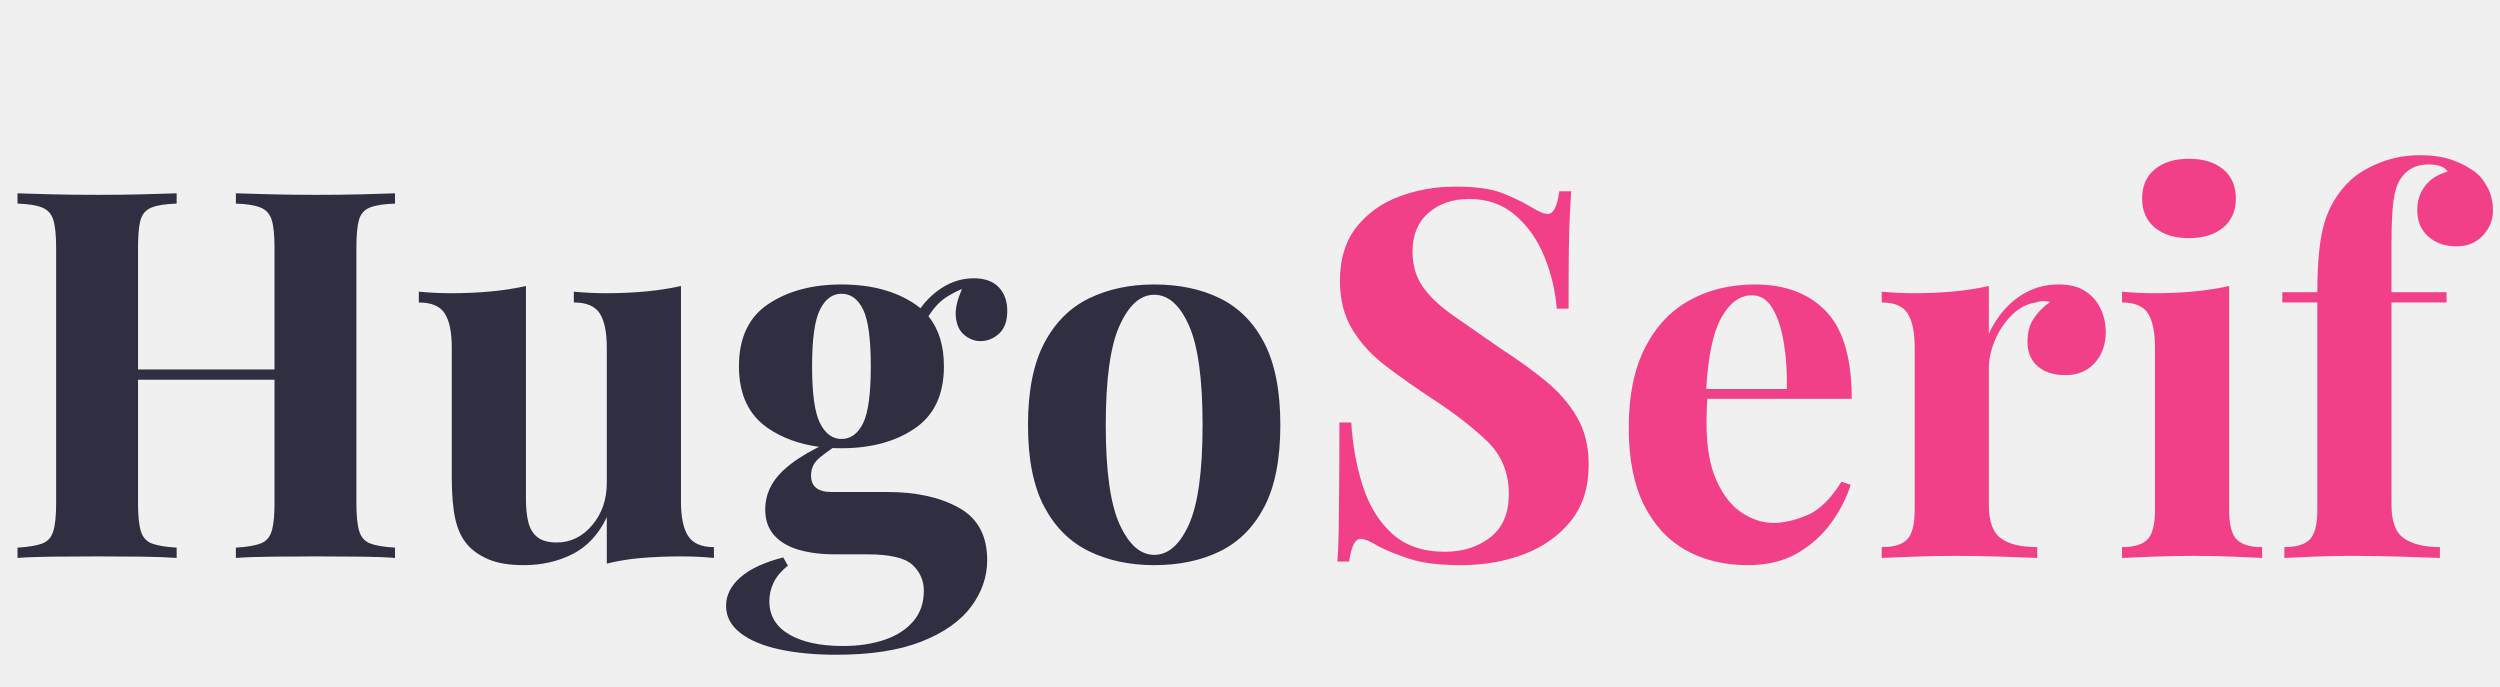
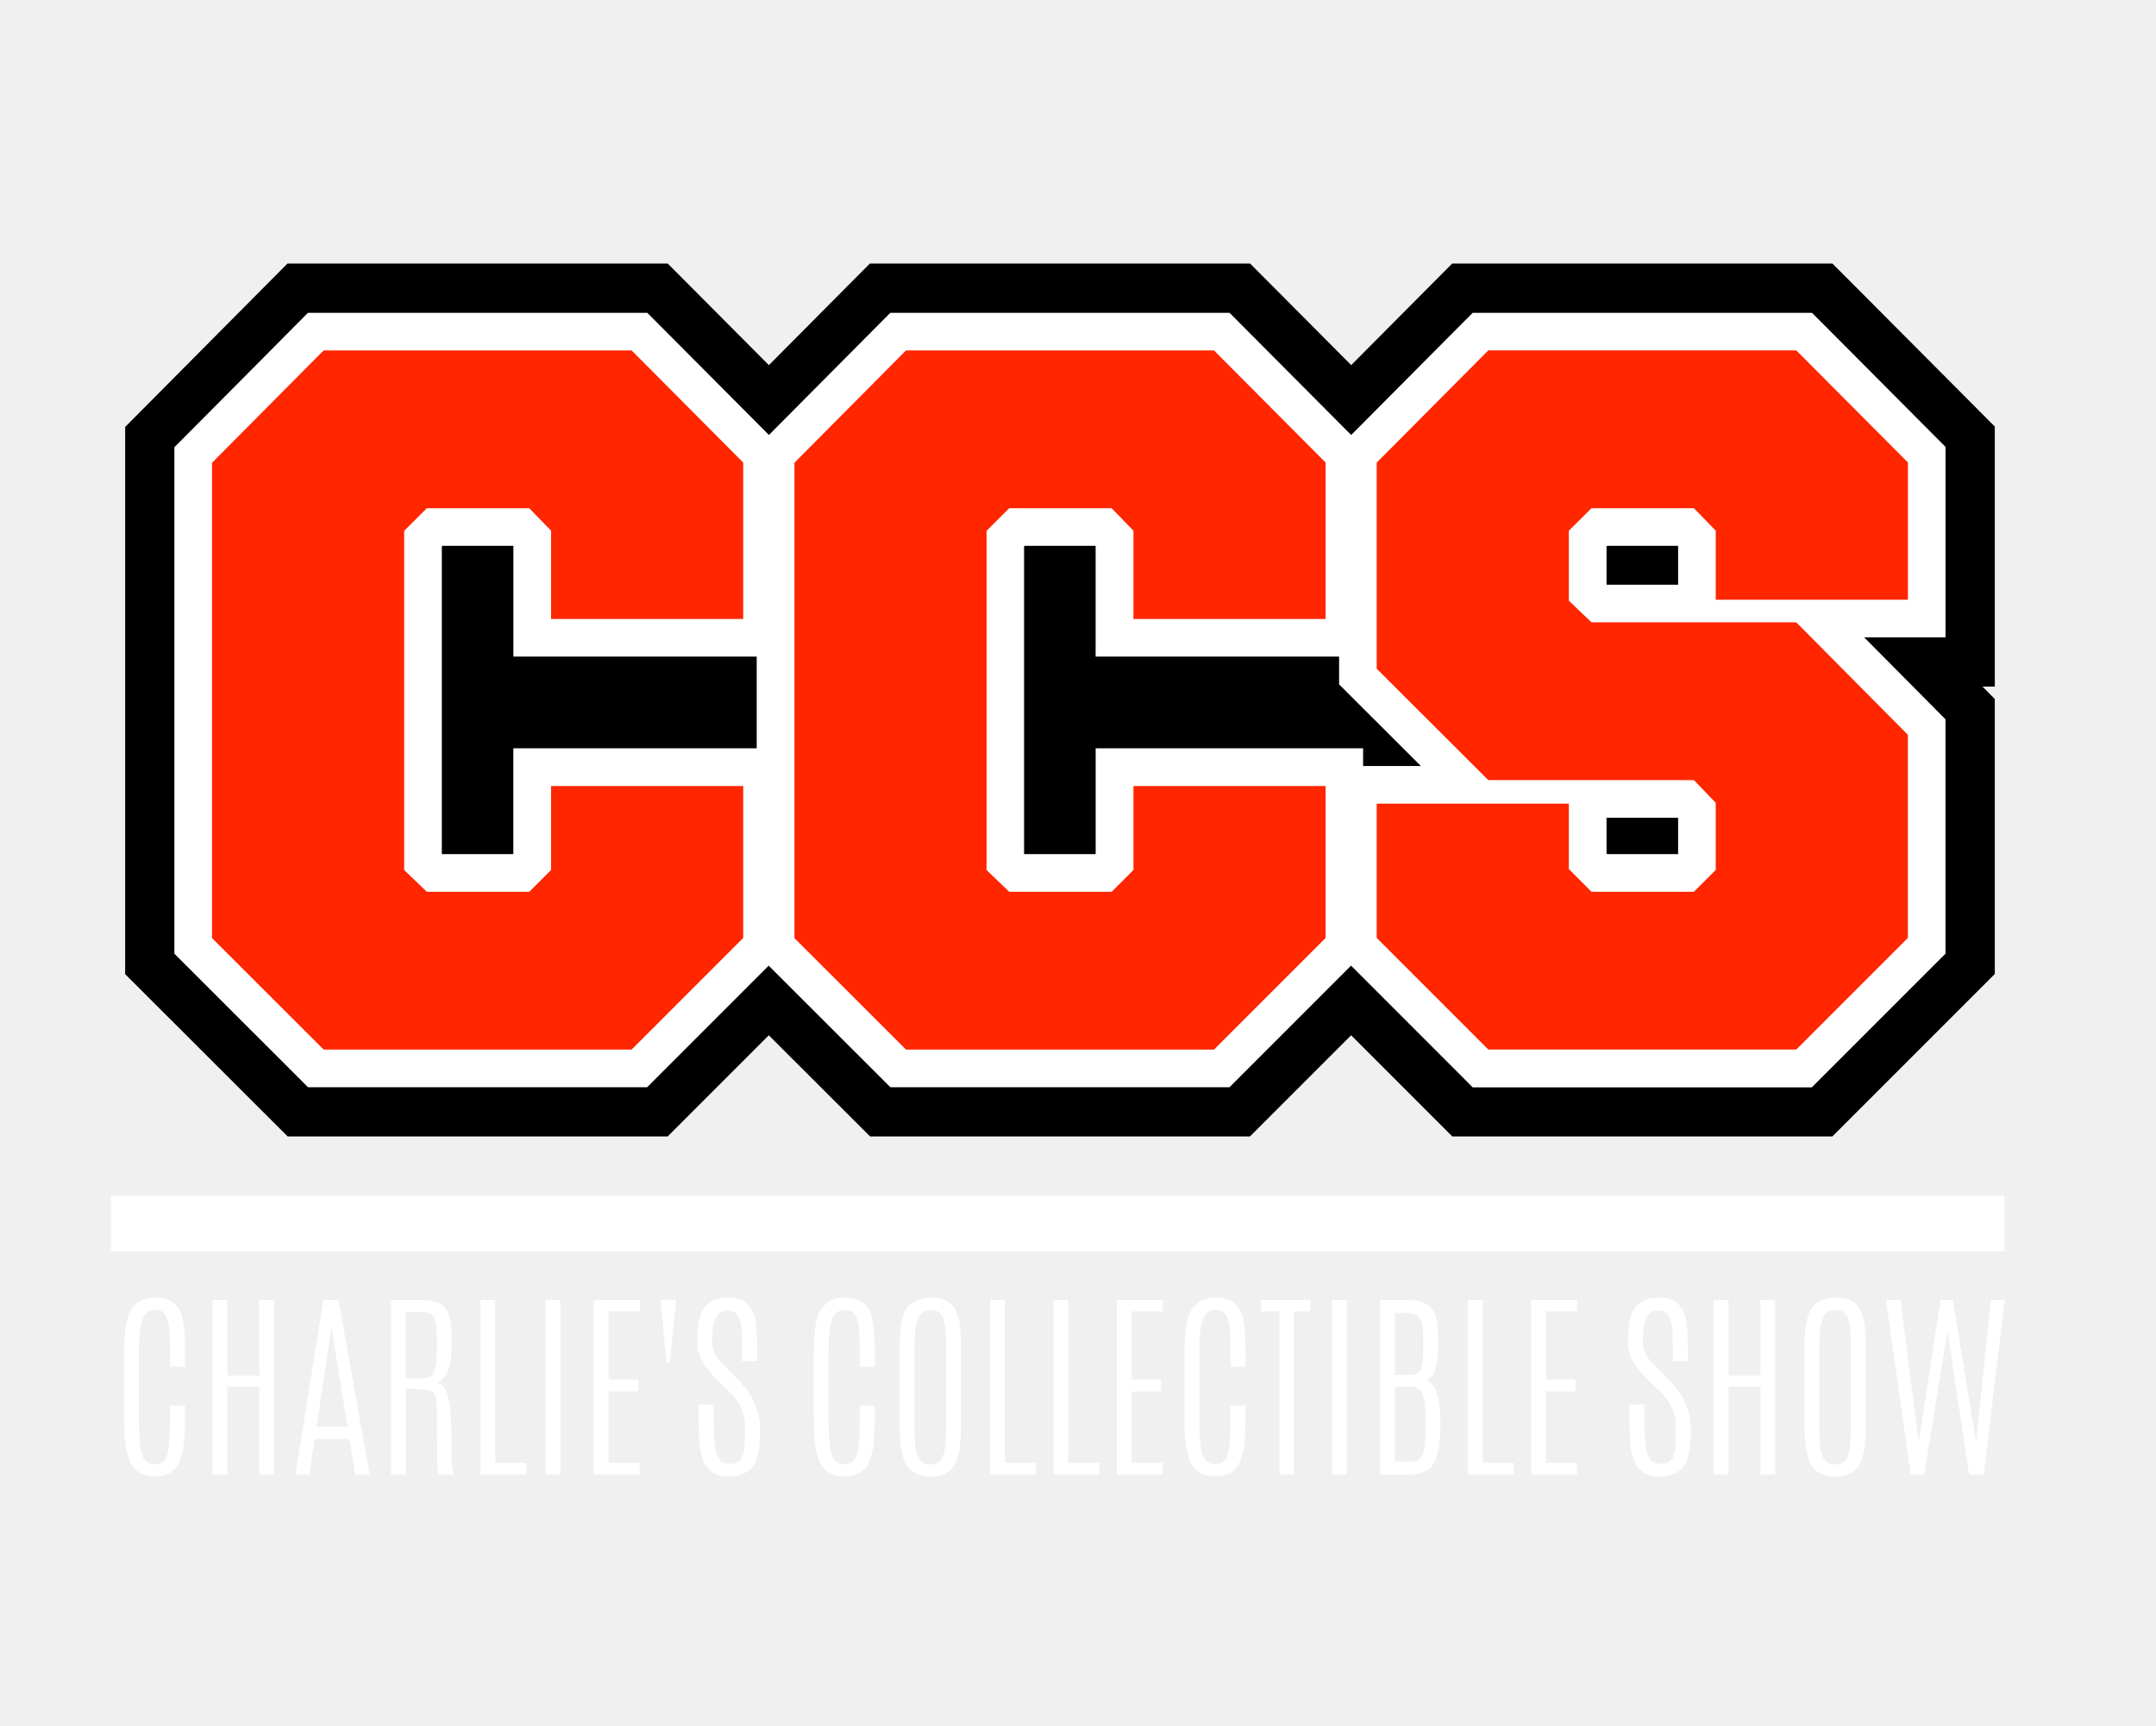
- <svg xmlns="http://www.w3.org/2000/svg" width="233px" height="64px" viewBox="0 0 233 64" version="1.1">
-   <g id="logo-hugo-serif" fill-rule="nonzero">
-     <path id="Hugo" fill="#2F2F41" d="M36.816,52 L36.816,51.04 C35.792,50.976 35.024,50.848 34.512,50.656 C34,50.464 33.656,50.08 33.48,49.504 C33.304,48.928 33.216,48.064 33.216,46.912 L33.216,46.912 L33.216,23.104 C33.216,21.92 33.296,21.048 33.456,20.488 C33.616,19.928 33.96,19.544 34.488,19.336 C35.016,19.128 35.792,19.008 36.816,18.976 L36.816,18.976 L36.816,18.016 C36.016,18.048 34.968,18.08 33.672,18.112 C32.376,18.144 30.992,18.16 29.52,18.16 C28.144,18.16 26.76,18.144 25.368,18.112 C23.976,18.08 22.848,18.048 21.984,18.016 L21.984,18.016 L21.984,18.976 C22.976,19.008 23.736,19.128 24.264,19.336 C24.792,19.544 25.144,19.928 25.32,20.488 C25.496,21.048 25.584,21.92 25.584,23.104 L25.584,23.104 L25.584,34.432 L12.864,34.432 L12.864,23.104 C12.864,22.028 12.93,21.209 13.062,20.648 L13.104,20.488 C13.264,19.928 13.608,19.544 14.136,19.336 C14.664,19.128 15.44,19.008 16.464,18.976 L16.464,18.976 L16.464,18.016 C15.6,18.048 14.512,18.08 13.2,18.112 C11.888,18.144 10.56,18.16 9.216,18.16 C7.648,18.16 6.2,18.144 4.872,18.112 C3.544,18.08 2.464,18.048 1.632,18.016 L1.632,18.016 L1.632,18.976 C2.624,19.008 3.384,19.128 3.912,19.336 C4.44,19.544 4.792,19.928 4.968,20.488 C5.144,21.048 5.232,21.92 5.232,23.104 L5.232,23.104 L5.232,46.912 C5.232,48.064 5.144,48.928 4.968,49.504 C4.792,50.08 4.448,50.464 3.936,50.656 C3.424,50.848 2.656,50.976 1.632,51.04 L1.632,51.04 L1.632,52 C2.464,51.936 3.544,51.896 4.872,51.88 C6.2,51.864 7.648,51.856 9.216,51.856 C10.56,51.856 11.888,51.864 13.2,51.88 C14.512,51.896 15.6,51.936 16.464,52 L16.464,52 L16.464,51.04 C15.44,50.976 14.672,50.848 14.16,50.656 C13.648,50.464 13.304,50.08 13.128,49.504 C12.952,48.928 12.864,48.064 12.864,46.912 L12.864,46.912 L12.864,35.392 L25.584,35.392 L25.584,46.912 C25.584,47.959 25.511,48.769 25.366,49.34 L25.32,49.504 C25.144,50.08 24.8,50.464 24.288,50.656 C23.776,50.848 23.008,50.976 21.984,51.04 L21.984,51.04 L21.984,52 C22.848,51.936 23.976,51.896 25.368,51.88 C26.76,51.864 28.144,51.856 29.52,51.856 C30.992,51.856 32.376,51.864 33.672,51.88 C34.968,51.896 36.016,51.936 36.816,52 L36.816,52 Z M48.826,52.672 C50.49,52.672 52.002,52.328 53.362,51.64 C54.722,50.952 55.786,49.808 56.554,48.208 L56.554,48.208 L56.554,52.528 C57.578,52.272 58.666,52.096 59.818,52 C60.97,51.904 62.218,51.856 63.562,51.856 C64.554,51.856 65.546,51.904 66.538,52 L66.538,52 L66.538,50.992 C65.386,50.992 64.586,50.648 64.138,49.96 C63.69,49.272 63.466,48.208 63.466,46.768 L63.466,46.768 L63.466,26.656 C62.474,26.88 61.394,27.048 60.226,27.16 C59.058,27.272 57.802,27.328 56.458,27.328 C55.498,27.328 54.506,27.28 53.482,27.184 L53.482,27.184 L53.482,28.192 C54.666,28.192 55.474,28.536 55.906,29.224 C56.338,29.912 56.554,30.976 56.554,32.416 L56.554,32.416 L56.554,44.992 C56.554,46.56 56.098,47.88 55.186,48.952 C54.274,50.024 53.178,50.56 51.898,50.56 C51.098,50.56 50.49,50.392 50.074,50.056 C49.658,49.72 49.378,49.248 49.234,48.64 C49.09,48.032 49.018,47.328 49.018,46.528 L49.018,46.528 L49.018,26.656 C48.026,26.88 46.946,27.048 45.778,27.16 C44.61,27.272 43.354,27.328 42.01,27.328 C41.05,27.328 40.058,27.28 39.034,27.184 L39.034,27.184 L39.034,28.192 C40.218,28.192 41.026,28.536 41.458,29.224 C41.89,29.912 42.106,30.976 42.106,32.416 L42.106,32.416 L42.106,44.56 C42.106,46.128 42.218,47.408 42.442,48.4 C42.666,49.392 43.05,50.192 43.594,50.8 C44.074,51.344 44.73,51.792 45.562,52.144 C46.394,52.496 47.482,52.672 48.826,52.672 Z M77.942,61.024 C81.142,61.024 83.782,60.616 85.862,59.8 C87.942,58.984 89.486,57.904 90.494,56.56 C91.502,55.216 92.006,53.76 92.006,52.192 C92.006,49.92 91.126,48.296 89.366,47.32 C87.606,46.344 85.398,45.856 82.742,45.856 L82.742,45.856 L77.51,45.856 C76.23,45.856 75.59,45.344 75.59,44.32 C75.59,43.648 75.854,43.096 76.382,42.664 C76.646,42.448 76.92,42.238 77.204,42.034 L77.603,41.757 L77.973,41.77 L77.973,41.77 L78.422,41.776 C81.174,41.776 83.454,41.16 85.262,39.928 C87.07,38.696 87.974,36.768 87.974,34.144 C87.974,32.232 87.506,30.693 86.568,29.527 L86.528,29.48 L86.555,29.436 C86.786,29.074 87.032,28.752 87.295,28.469 L87.494,28.264 C87.992,27.78 88.693,27.343 89.597,26.956 L89.657,26.931 L89.638,26.976 C89.249,27.881 89.06,28.648 89.069,29.279 L89.078,29.464 C89.142,30.248 89.406,30.832 89.87,31.216 C90.334,31.6 90.838,31.792 91.382,31.792 C92.022,31.792 92.598,31.56 93.11,31.096 C93.622,30.632 93.878,29.92 93.878,28.96 C93.878,28.064 93.614,27.336 93.086,26.776 C92.558,26.216 91.782,25.936 90.758,25.936 C89.51,25.936 88.35,26.352 87.278,27.184 C86.742,27.6 86.28,28.068 85.892,28.588 L85.788,28.734 L85.679,28.642 C85.612,28.588 85.544,28.536 85.475,28.485 L85.262,28.336 C83.454,27.12 81.174,26.512 78.422,26.512 C75.702,26.512 73.43,27.12 71.606,28.336 C69.782,29.552 68.87,31.488 68.87,34.144 C68.87,36.768 69.782,38.696 71.606,39.928 C72.924,40.818 74.475,41.386 76.259,41.633 L76.336,41.643 L76.051,41.786 C74.847,42.407 73.87,43.055 73.12,43.732 L72.902,43.936 C71.846,44.96 71.318,46.144 71.318,47.488 C71.318,48.448 71.59,49.24 72.134,49.864 C72.678,50.488 73.438,50.944 74.414,51.232 C75.39,51.52 76.534,51.664 77.846,51.664 L77.846,51.664 L80.822,51.664 C82.934,51.664 84.342,51.992 85.046,52.648 C85.75,53.304 86.102,54.112 86.102,55.072 C86.102,56.192 85.774,57.136 85.118,57.904 C84.462,58.672 83.566,59.248 82.43,59.632 C81.294,60.016 80.006,60.208 78.566,60.208 C76.454,60.208 74.782,59.848 73.55,59.128 C72.318,58.408 71.702,57.376 71.702,56.032 C71.702,55.424 71.838,54.84 72.11,54.28 C72.382,53.72 72.822,53.2 73.43,52.72 L73.43,52.72 L72.998,51.952 C71.238,52.4 69.91,53.016 69.014,53.8 C68.118,54.584 67.67,55.472 67.67,56.464 C67.67,57.456 68.11,58.296 68.99,58.984 C69.87,59.672 71.086,60.184 72.638,60.52 C74.19,60.856 75.958,61.024 77.942,61.024 Z M78.422,40.912 C77.59,40.912 76.926,40.424 76.43,39.448 C75.934,38.472 75.686,36.704 75.686,34.144 C75.686,31.584 75.934,29.816 76.43,28.84 C76.926,27.864 77.59,27.376 78.422,27.376 C79.286,27.376 79.958,27.864 80.438,28.84 C80.918,29.816 81.158,31.584 81.158,34.144 C81.158,36.704 80.918,38.472 80.438,39.448 C79.958,40.424 79.286,40.912 78.422,40.912 Z M107.568,52.672 C109.904,52.672 111.952,52.24 113.712,51.376 C115.472,50.512 116.848,49.128 117.84,47.224 C118.832,45.32 119.328,42.784 119.328,39.616 C119.328,36.448 118.832,33.904 117.84,31.984 C116.848,30.064 115.472,28.672 113.712,27.808 C111.952,26.944 109.904,26.512 107.568,26.512 C105.296,26.512 103.272,26.944 101.496,27.808 C99.72,28.672 98.328,30.064 97.32,31.984 C96.312,33.904 95.808,36.448 95.808,39.616 C95.808,42.784 96.312,45.32 97.32,47.224 C98.328,49.128 99.72,50.512 101.496,51.376 C103.272,52.24 105.296,52.672 107.568,52.672 Z M107.568,51.712 C106.288,51.712 105.216,50.768 104.352,48.88 C103.488,46.992 103.056,43.904 103.056,39.616 C103.056,35.328 103.488,32.232 104.352,30.328 C105.216,28.424 106.288,27.472 107.568,27.472 C108.88,27.472 109.96,28.424 110.808,30.328 C111.656,32.232 112.08,35.328 112.08,39.616 C112.08,43.904 111.656,46.992 110.808,48.88 C109.96,50.768 108.88,51.712 107.568,51.712 Z" />
-     <path id="Serif" fill="#f24088" d="M136.16,52.672 C138.304,52.672 140.272,52.328 142.064,51.64 C143.856,50.952 145.304,49.92 146.408,48.544 C147.512,47.168 148.064,45.424 148.064,43.312 C148.064,41.584 147.696,40.096 146.96,38.848 C146.224,37.6 145.248,36.48 144.032,35.488 C142.816,34.496 141.44,33.504 139.904,32.512 C138.144,31.296 136.648,30.256 135.416,29.392 C134.184,28.528 133.248,27.64 132.608,26.728 C131.968,25.816 131.648,24.72 131.648,23.44 C131.648,21.904 132.144,20.704 133.136,19.84 C134.128,18.976 135.392,18.544 136.928,18.544 C138.624,18.544 140.056,19.048 141.224,20.056 C142.392,21.064 143.296,22.352 143.936,23.92 C144.576,25.488 144.96,27.104 145.088,28.768 L145.088,28.768 L146.192,28.768 C146.192,26.528 146.2,24.72 146.216,23.344 C146.232,21.968 146.264,20.856 146.312,20.008 C146.36,19.16 146.4,18.432 146.432,17.824 L146.432,17.824 L145.328,17.824 C145.136,19.232 144.784,19.936 144.272,19.936 C144.048,19.936 143.816,19.88 143.576,19.768 C143.336,19.656 143.024,19.488 142.64,19.264 C141.904,18.816 141.024,18.392 140,17.992 C138.976,17.592 137.52,17.392 135.632,17.392 C133.776,17.392 132.024,17.704 130.376,18.328 C128.728,18.952 127.4,19.912 126.392,21.208 C125.384,22.504 124.88,24.16 124.88,26.176 C124.88,27.936 125.272,29.456 126.056,30.736 C126.84,32.016 127.888,33.152 129.2,34.144 C130.512,35.136 131.92,36.128 133.424,37.12 C135.536,38.496 137.264,39.832 138.608,41.128 C139.952,42.424 140.624,44.064 140.624,46.048 C140.624,47.84 140.048,49.184 138.896,50.08 C137.744,50.976 136.336,51.424 134.672,51.424 C132.624,51.424 130.984,50.864 129.752,49.744 C128.52,48.624 127.608,47.144 127.016,45.304 C126.424,43.464 126.064,41.488 125.936,39.376 L125.936,39.376 L124.832,39.376 C124.832,41.904 124.824,43.992 124.808,45.64 C124.792,47.288 124.776,48.624 124.76,49.648 C124.744,50.672 124.704,51.568 124.64,52.336 L124.64,52.336 L125.744,52.336 C125.936,50.928 126.288,50.224 126.8,50.224 C127.184,50.224 127.728,50.448 128.432,50.896 C129.232,51.312 130.224,51.712 131.408,52.096 C132.592,52.48 134.176,52.672 136.16,52.672 Z M162.886,52.672 C164.678,52.672 166.214,52.304 167.494,51.568 C168.774,50.832 169.83,49.888 170.662,48.736 C171.494,47.584 172.102,46.4 172.486,45.184 L172.486,45.184 L171.622,44.896 C170.63,46.496 169.566,47.536 168.43,48.016 C167.294,48.496 166.246,48.736 165.286,48.736 C164.294,48.736 163.318,48.424 162.358,47.8 C161.398,47.176 160.606,46.176 159.982,44.8 C159.358,43.424 159.046,41.632 159.046,39.424 C159.046,38.976 159.054,38.544 159.07,38.128 C159.086,37.712 159.11,37.312 159.142,36.928 L159.124,37.168 L172.582,37.168 C172.582,33.532 171.84,30.875 170.357,29.197 L170.182,29.008 C168.582,27.344 166.374,26.512 163.558,26.512 C161.286,26.512 159.262,27 157.486,27.976 C155.71,28.952 154.318,30.432 153.31,32.416 C152.302,34.4 151.798,36.88 151.798,39.856 C151.798,42.768 152.27,45.168 153.214,47.056 C154.158,48.944 155.462,50.352 157.126,51.28 C158.79,52.208 160.71,52.672 162.886,52.672 Z M159.021,36.22 C159.2,33.175 159.664,30.979 160.414,29.632 C161.198,28.224 162.15,27.52 163.27,27.52 C164.07,27.52 164.71,27.92 165.19,28.72 C165.67,29.52 166.022,30.584 166.246,31.912 C166.47,33.24 166.566,34.688 166.534,36.256 L166.534,36.256 L159.018,36.256 L159.021,36.22 Z M189.872,52 L189.872,50.992 C188.368,50.992 187.24,50.72 186.488,50.176 C185.736,49.632 185.36,48.592 185.36,47.056 L185.36,47.056 L185.36,34.336 C185.36,33.472 185.552,32.592 185.936,31.696 C186.32,30.8 186.84,30.024 187.496,29.368 C188.152,28.712 188.896,28.32 189.728,28.192 C190.176,28.032 190.624,28.016 191.072,28.144 C190.464,28.56 189.96,29.064 189.56,29.656 C189.16,30.248 188.96,30.992 188.96,31.888 C188.96,32.816 189.272,33.56 189.896,34.12 C190.52,34.68 191.392,34.96 192.512,34.96 C193.632,34.96 194.536,34.584 195.224,33.832 C195.912,33.08 196.256,32.112 196.256,30.928 C196.256,30.192 196.104,29.488 195.8,28.816 C195.496,28.144 195.024,27.592 194.384,27.16 C193.744,26.728 192.912,26.512 191.888,26.512 C190.864,26.512 189.936,26.712 189.104,27.112 C188.272,27.512 187.536,28.064 186.896,28.768 C186.256,29.472 185.744,30.256 185.36,31.12 L185.36,31.12 L185.36,26.656 C184.368,26.88 183.288,27.048 182.12,27.16 C180.952,27.272 179.696,27.328 178.352,27.328 C177.392,27.328 176.4,27.28 175.376,27.184 L175.376,27.184 L175.376,28.192 C176.56,28.192 177.368,28.536 177.8,29.224 C178.232,29.912 178.448,30.976 178.448,32.416 L178.448,32.416 L178.448,47.536 C178.448,48.88 178.216,49.792 177.752,50.272 C177.288,50.752 176.496,50.992 175.376,50.992 L175.376,50.992 L175.376,52 C176.048,51.968 177.04,51.928 178.352,51.88 C179.664,51.832 180.96,51.808 182.24,51.808 C183.776,51.808 185.248,51.832 186.656,51.88 C188.064,51.928 189.136,51.968 189.872,52 L189.872,52 Z M204.013,22.192 C205.357,22.192 206.421,21.864 207.205,21.208 C207.989,20.552 208.381,19.648 208.381,18.496 C208.381,17.344 207.989,16.44 207.205,15.784 C206.421,15.128 205.357,14.8 204.013,14.8 C202.669,14.8 201.605,15.128 200.821,15.784 C200.037,16.44 199.645,17.344 199.645,18.496 C199.645,19.648 200.037,20.552 200.821,21.208 C201.605,21.864 202.669,22.192 204.013,22.192 Z M210.829,52 L210.829,50.992 C209.709,50.992 208.917,50.752 208.453,50.272 C207.989,49.792 207.757,48.88 207.757,47.536 L207.757,47.536 L207.757,26.656 C206.765,26.88 205.685,27.048 204.517,27.16 C203.349,27.272 202.093,27.328 200.749,27.328 C199.789,27.328 198.797,27.28 197.773,27.184 L197.773,27.184 L197.773,28.192 C198.957,28.192 199.765,28.536 200.197,29.224 C200.629,29.912 200.845,30.976 200.845,32.416 L200.845,32.416 L200.845,47.536 C200.845,48.88 200.613,49.792 200.149,50.272 C199.685,50.752 198.893,50.992 197.773,50.992 L197.773,50.992 L197.773,52 C198.413,51.968 199.373,51.928 200.653,51.88 C201.933,51.832 203.197,51.808 204.445,51.808 C205.693,51.808 206.925,51.832 208.141,51.88 C209.357,51.928 210.253,51.968 210.829,52 L210.829,52 Z M227.398,52 L227.398,50.992 C225.99,50.992 224.886,50.728 224.086,50.2 C223.286,49.672 222.886,48.624 222.886,47.056 L222.886,47.056 L222.886,28.192 L228.022,28.192 L228.022,27.232 L222.886,27.232 L222.886,22.864 C222.886,20.976 222.95,19.576 223.078,18.664 C223.206,17.752 223.446,17.056 223.798,16.576 C224.054,16.192 224.39,15.888 224.806,15.664 C225.222,15.44 225.75,15.328 226.39,15.328 C226.87,15.328 227.254,15.392 227.542,15.52 C227.83,15.648 228.022,15.808 228.118,16 C227.19,16.256 226.486,16.704 226.006,17.344 C225.526,17.984 225.286,18.72 225.286,19.552 C225.286,20.608 225.63,21.44 226.318,22.048 C227.006,22.656 227.878,22.96 228.934,22.96 C229.958,22.96 230.782,22.624 231.406,21.952 C232.03,21.28 232.342,20.512 232.342,19.648 C232.342,18.848 232.182,18.136 231.862,17.512 C231.542,16.888 231.158,16.4 230.71,16.048 C230.07,15.568 229.334,15.184 228.502,14.896 C227.67,14.608 226.694,14.464 225.574,14.464 C224.23,14.464 222.974,14.696 221.806,15.16 C220.638,15.624 219.702,16.192 218.998,16.864 C217.878,17.952 217.094,19.24 216.646,20.728 C216.198,22.216 215.974,24.384 215.974,27.232 L215.974,27.232 L212.71,27.232 L212.71,28.192 L215.974,28.192 L215.974,47.536 C215.974,48.88 215.742,49.792 215.278,50.272 C214.814,50.752 214.022,50.992 212.902,50.992 L212.902,50.992 L212.902,52 C213.51,51.968 214.398,51.928 215.566,51.88 C216.734,51.832 217.926,51.808 219.142,51.808 C220.806,51.808 222.39,51.832 223.894,51.88 C225.398,51.928 226.566,51.968 227.398,52 L227.398,52 Z" />
+ <svg xmlns="http://www.w3.org/2000/svg" version="1.1" id="Capa_1" x="0px" y="0px" viewBox="0 0 482.16 385.78" style="enable-background:new 0 0 482.16 385.78;" xml:space="preserve">
+   <style type="text/css">
+ 	.st0{clip-path:url(#SVGID_00000103251835495177625220000009638160681632331165_);}
+ 	.st1{fill:#FFFFFF;}
+ 	.st2{fill:#F72E06;stroke:#000000;stroke-width:5;stroke-miterlimit:10;}
+ 	.st3{fill:#F72E06;stroke:#000000;stroke-width:3.121;stroke-miterlimit:10;}
+ 	.st4{stroke:#000000;stroke-width:12.435;stroke-miterlimit:10;}
+ 	.st5{fill:#F72E06;stroke:#000000;stroke-width:4.312;stroke-miterlimit:10;}
+ 	.st6{fill:#F72E06;}
+ 	.st7{opacity:0.42;}
+ 	.st8{opacity:0.55;fill:url(#SVGID_00000164487818185480354100000014988136065418690720_);}
+ 	.st9{fill:url(#SVGID_00000173842042834287609190000005061761471787620281_);}
+ 	.st10{opacity:0.55;fill:url(#SVGID_00000026150569071642398250000005273510944672429728_);}
+ 	.st11{stroke:#000000;stroke-width:12.648;stroke-miterlimit:10;}
+ 	.st12{fill:#F72E06;stroke:#000000;stroke-width:4.386;stroke-miterlimit:10;}
+ 	.st13{opacity:0.55;fill:url(#SVGID_00000017483926516262903730000000117457447518619792_);}
+ 	.st14{fill:url(#SVGID_00000159443205861051665390000007726031024431797164_);}
+ 	.st15{opacity:0.55;fill:url(#SVGID_00000099652677709287972060000013679189117184843950_);}
+ 	.st16{stroke:#000000;stroke-width:9;stroke-miterlimit:10;}
+ 	.st17{opacity:0.42;fill:url(#SVGID_00000036232440022042377130000016883540727257178773_);}
+ 	.st18{opacity:0.42;fill:url(#SVGID_00000172411544285996391800000014022357122887446156_);}
+ 	.st19{opacity:0.42;fill:url(#SVGID_00000129203347006458089080000006987795332718068660_);}
+ 	.st20{fill:#FFFFFF;stroke:#000000;stroke-width:10;stroke-miterlimit:10;}
+ 	.st21{fill:#FFC200;}
+ 	.st22{stroke:#000000;stroke-width:11.009;stroke-miterlimit:10;}
+ 	.st23{stroke:#000000;stroke-width:12.492;stroke-miterlimit:10;}
+ 	.st24{fill:#EE4A33;}
+ 	.st25{fill:#FF2600;}
+ 	.st26{opacity:0.42;fill:url(#SVGID_00000152236135426735852050000012554903667938267299_);}
+ 	.st27{opacity:0.42;fill:url(#SVGID_00000031203543229177204050000003168556878165454208_);}
+ 	.st28{opacity:0.42;fill:url(#SVGID_00000064321500603666795040000016745983271410118274_);}
+ 	.st29{fill:none;stroke:#000000;stroke-width:20;stroke-miterlimit:10;}
+ 	.st30{fill:none;stroke:#000000;stroke-width:14.924;stroke-miterlimit:10;}
+ 	.st31{opacity:0.7;}
+ 	.st32{fill:#FF6700;}
+ 	.st33{fill:none;stroke:#000000;stroke-width:11.538;stroke-miterlimit:10;}
+ 	.st34{fill:none;stroke:#000000;stroke-width:8.61;stroke-miterlimit:10;}
+ 	.st35{fill:#FF8500;}
+ 	.st36{fill:none;stroke:#000000;stroke-width:7.823;stroke-miterlimit:10;}
+ 	.st37{stroke:#FFFFFF;stroke-width:30.734;stroke-miterlimit:10;}
+ 	.st38{stroke:#FFFFFF;stroke-width:44.346;stroke-linecap:round;stroke-miterlimit:10;}
+ 	.st39{stroke:#000000;stroke-width:32.025;stroke-miterlimit:10;}
+ 	.st40{stroke:#FFFFFF;stroke-width:40;stroke-linecap:round;stroke-miterlimit:10;}
+ 	.st41{clip-path:url(#SVGID_00000114056542696449293220000004724322738740939420_);}
+ 	.st42{opacity:0.71;fill:url(#SVGID_00000106829429153717408820000014101541421490799763_);}
+ 	.st43{stroke:#000000;stroke-width:19.959;stroke-miterlimit:10;}
+ 	.st44{fill:none;stroke:#FFFFFF;stroke-width:19.959;stroke-miterlimit:10;}
+ 	.st45{fill:none;stroke:#FFFFFF;stroke-width:11.356;stroke-miterlimit:10;}
+ 	.st46{fill:none;stroke:#FFFFFF;stroke-width:12.403;stroke-miterlimit:10;}
+ 	.st47{fill:none;stroke:#FFFFFF;stroke-width:6.071;stroke-miterlimit:10;}
+ 	.st48{stroke:#000000;stroke-width:4.255;stroke-miterlimit:10;}
+ </style>
+   <g>
+     <g>
+       <path class="st1" d="M27.77,301.94c0-4.73,0.59-7.88,1.78-9.44c1.19-1.56,2.88-2.34,5.08-2.34s3.77,0.54,4.71,1.62    c0.68,0.78,1.12,1.56,1.33,2.33c0.49,1.8,0.73,4.5,0.73,8.09v3.37h-3.35v-3.77c0-3.28-0.18-5.48-0.53-6.59    c-0.35-1.11-0.86-1.81-1.51-2.11c-0.35-0.16-0.76-0.24-1.22-0.24c-1.4,0-2.38,0.72-2.92,2.15c-0.54,1.43-0.81,3.69-0.81,6.76    v15.65c0,3.77,0.24,6.38,0.71,7.82c0.47,1.44,1.42,2.16,2.84,2.16s2.35-0.72,2.78-2.15c0.44-1.43,0.65-4.04,0.65-7.81v-3.13h3.33    v3.1c0,3.42-0.19,5.87-0.58,7.37c-0.38,1.5-0.82,2.58-1.31,3.23c-1.04,1.39-2.64,2.08-4.81,2.08s-3.81-0.69-4.9-2.06    c-1.35-1.68-2.02-5.21-2.02-10.58V301.94z" />
+       <path class="st1" d="M57.97,290.65h3.3v39.03h-3.3v-19.65h-7.14v19.65h-3.3v-39.03h3.3v16.9h7.14V290.65z" />
+       <path class="st1" d="M72.34,290.65h3.37l6.94,39.03h-3.19l-1.29-7.92h-7.8l-1.18,7.92h-3.13L72.34,290.65z M77.73,319.03    l-3.59-22.08h-0.04l-3.3,22.08H77.73z" />
+       <path class="st1" d="M87.44,290.65h6.63c2.68,0,4.46,0.56,5.37,1.69c0.68,0.84,1.11,1.87,1.3,3.09c0.18,1.22,0.28,2.99,0.28,5.31    c0,2.32-0.27,4.22-0.81,5.69c-0.54,1.47-1.47,2.38-2.78,2.74c0.52,0.09,0.95,0.25,1.31,0.48c0.36,0.23,0.67,0.62,0.95,1.16    c0.87,1.7,1.31,5.88,1.31,12.55c0,2.76,0.03,4.36,0.08,4.78s0.19,0.93,0.41,1.54h-3.28c-0.24-0.44-0.38-1.28-0.42-2.52    s-0.07-3.2-0.07-5.91v-4.3c0-2.72-0.17-4.45-0.5-5.19s-1.32-1.11-2.96-1.11l-3.5-0.22v19.25h-3.3V290.65z M97.71,300.07    c0-1.97-0.09-3.41-0.28-4.32s-0.5-1.54-0.93-1.86c-0.44-0.32-1.13-0.49-2.07-0.49h-3.7v14.81h3.46c1.12,0,1.89-0.19,2.29-0.58    c0.41-0.38,0.71-1.02,0.92-1.92s0.31-2.68,0.31-5.35V300.07z" />
+       <path class="st1" d="M107.46,290.65h3.3v36.41h6.92v2.62h-10.22V290.65z" />
+       <path class="st1" d="M122.03,290.65h3.3v39.03h-3.3V290.65z" />
+       <path class="st1" d="M132.81,290.65h10.31v2.57h-7.01v15.26h6.59v2.68h-6.59v15.9h6.94v2.62h-10.24V290.65z" />
+       <path class="st1" d="M147.73,290.63h3.5l-1.44,14.1h-0.73L147.73,290.63z" />
+       <path class="st1" d="M156.11,296.64c0.22-2.11,0.85-3.72,1.87-4.82c1.03-1.1,2.63-1.65,4.82-1.65c2.19,0,3.71,0.55,4.57,1.64    c0.47,0.59,0.84,1.18,1.11,1.77c0.56,1.2,0.85,4.05,0.87,8.56v2.2h-3.39v-2.44c0-3.43-0.11-5.51-0.33-6.23s-0.45-1.27-0.69-1.64    c-0.43-0.68-1.2-1.02-2.31-1.02c-2.25,0-3.37,2.09-3.37,6.28c0,1.46,0.14,2.46,0.42,2.98c0.28,0.52,0.49,0.94,0.63,1.23    c0.14,0.3,1.08,1.32,2.83,3.06l2.13,2.15c3.15,3.24,4.72,6.95,4.72,11.14c0,4.19-0.6,6.95-1.81,8.28c-1.21,1.33-2.99,2-5.36,2    c-3.64,0-5.73-2.2-6.28-6.59c-0.19-1.48-0.29-3.3-0.29-5.45v-4.06h3.37v3.99c0,3.52,0.23,5.94,0.7,7.27c0.47,1.33,1.42,2,2.85,2    s2.35-0.43,2.74-1.3c0.39-0.86,0.61-1.91,0.64-3.14c0.04-1.23,0.06-2.54,0.06-3.95c0-2.9-1.15-5.46-3.44-7.69l-2.26-2.15    c-1.98-1.94-3.3-3.57-3.97-4.89s-1-2.67-1-4.04C155.96,298.76,156.01,297.6,156.11,296.64z" />
+       <path class="st1" d="M182.01,301.94c0-4.73,0.59-7.88,1.78-9.44c1.19-1.56,2.88-2.34,5.08-2.34s3.77,0.54,4.71,1.62    c0.68,0.78,1.12,1.56,1.33,2.33c0.49,1.8,0.73,4.5,0.73,8.09v3.37h-3.35v-3.77c0-3.28-0.18-5.48-0.53-6.59    c-0.35-1.11-0.86-1.81-1.51-2.11c-0.35-0.16-0.76-0.24-1.22-0.24c-1.4,0-2.38,0.72-2.92,2.15c-0.54,1.43-0.81,3.69-0.81,6.76    v15.65c0,3.77,0.24,6.38,0.71,7.82c0.47,1.44,1.42,2.16,2.84,2.16s2.35-0.72,2.78-2.15c0.44-1.43,0.65-4.04,0.65-7.81v-3.13h3.33    v3.1c0,3.42-0.19,5.87-0.58,7.37c-0.38,1.5-0.82,2.58-1.31,3.23c-1.04,1.39-2.64,2.08-4.81,2.08s-3.81-0.69-4.9-2.06    c-1.35-1.68-2.02-5.21-2.02-10.58V301.94z" />
+       <path class="st1" d="M201.19,301.56c0-4.72,0.59-7.79,1.77-9.24s3-2.16,5.46-2.16c2.45,0,4.15,0.8,5.08,2.39    c0.62,1.08,1.01,2.34,1.18,3.77c0.16,1.43,0.24,3.18,0.24,5.23v16.61c0,3.38-0.2,5.77-0.61,7.15c-0.41,1.38-0.86,2.37-1.36,2.96    c-1.06,1.23-2.68,1.84-4.86,1.84c-3.24,0-5.26-1.4-6.08-4.19c-0.55-1.83-0.82-4.42-0.82-7.76V301.56z M211.61,301.29    c0-3.1-0.23-5.28-0.68-6.54c-0.45-1.26-1.37-1.88-2.76-1.88s-2.35,0.65-2.88,1.94s-0.8,3.45-0.8,6.46v16.9    c0,3.59,0.18,5.89,0.55,6.9c0.37,1.01,0.78,1.65,1.23,1.93c0.45,0.28,1.04,0.42,1.78,0.42s1.33-0.14,1.77-0.42    c0.44-0.28,0.85-0.92,1.22-1.92c0.37-1,0.55-3.3,0.55-6.91V301.29z" />
+       <path class="st1" d="M221.43,290.65h3.3v36.41h6.92v2.62h-10.22V290.65z" />
+       <path class="st1" d="M235.6,290.65h3.3v36.41h6.92v2.62H235.6V290.65z" />
+       <path class="st1" d="M249.77,290.65h10.31v2.57h-7.01v15.26h6.59v2.68h-6.59v15.9h6.94v2.62h-10.24V290.65z" />
+       <path class="st1" d="M264.92,301.94c0-4.73,0.59-7.88,1.78-9.44c1.19-1.56,2.88-2.34,5.08-2.34s3.77,0.54,4.71,1.62    c0.68,0.78,1.12,1.56,1.33,2.33c0.49,1.8,0.73,4.5,0.73,8.09v3.37h-3.35v-3.77c0-3.28-0.18-5.48-0.53-6.59    c-0.35-1.11-0.86-1.81-1.51-2.11c-0.35-0.16-0.76-0.24-1.22-0.24c-1.4,0-2.38,0.72-2.92,2.15c-0.54,1.43-0.81,3.69-0.81,6.76    v15.65c0,3.77,0.24,6.38,0.71,7.82c0.47,1.44,1.42,2.16,2.84,2.16s2.35-0.72,2.78-2.15c0.44-1.43,0.65-4.04,0.65-7.81v-3.13h3.33    v3.1c0,3.42-0.19,5.87-0.58,7.37c-0.38,1.5-0.82,2.58-1.31,3.23c-1.04,1.39-2.64,2.08-4.81,2.08s-3.81-0.69-4.9-2.06    c-1.35-1.68-2.02-5.21-2.02-10.58V301.94z" />
+       <path class="st1" d="M282.01,290.65h11.02v2.57h-3.66v36.45h-3.28v-36.45h-4.08V290.65z" />
+       <path class="st1" d="M297.87,290.65h3.3v39.03h-3.3V290.65z" />
+       <path class="st1" d="M308.64,290.65h5.7c2.34,0,4.03,0.4,5.09,1.2c1.06,0.8,1.72,2.2,1.99,4.21c0.12,0.89,0.18,2,0.2,3.33v0.51    c0,2.53-0.16,4.46-0.49,5.79s-1,2.33-2.02,2.99c1.15,0.56,1.95,1.67,2.38,3.32c0.44,1.65,0.65,3.71,0.65,6.2v0.69    c-0.06,3.8-0.55,6.55-1.46,8.25c-0.92,1.7-2.7,2.55-5.34,2.55h-6.7V290.65z M314.43,293.56h-2.48v13.86h2.97    c1.02,0,1.7-0.11,2.05-0.33s0.59-0.48,0.72-0.78c0.41-0.93,0.62-2.76,0.62-5.49s-0.14-4.46-0.41-5.2    c-0.27-0.74-0.64-1.27-1.1-1.59C316.35,293.71,315.55,293.56,314.43,293.56z M315.52,310.07h-3.57v16.76h3.5    c1.08,0,1.87-0.36,2.37-1.06c0.5-0.71,0.8-1.82,0.89-3.33c0.09-1.51,0.13-2.79,0.13-3.86v-1.84c0-2.19-0.23-3.85-0.68-4.98    S316.83,310.07,315.52,310.07z" />
+       <path class="st1" d="M328.27,290.65h3.3v36.41h6.92v2.62h-10.22V290.65z" />
+       <path class="st1" d="M342.44,290.65h10.31v2.57h-7.01v15.26h6.59v2.68h-6.59v15.9h6.94v2.62h-10.24V290.65z" />
+       <path class="st1" d="M364.26,296.64c0.22-2.11,0.85-3.72,1.87-4.82c1.03-1.1,2.63-1.65,4.82-1.65c2.19,0,3.71,0.55,4.57,1.64    c0.47,0.59,0.84,1.18,1.11,1.77c0.56,1.2,0.85,4.05,0.87,8.56v2.2h-3.39v-2.44c0-3.43-0.11-5.51-0.33-6.23s-0.45-1.27-0.69-1.64    c-0.43-0.68-1.2-1.02-2.31-1.02c-2.25,0-3.37,2.09-3.37,6.28c0,1.46,0.14,2.46,0.42,2.98c0.28,0.52,0.49,0.94,0.63,1.23    c0.14,0.3,1.08,1.32,2.83,3.06l2.13,2.15c3.15,3.24,4.72,6.95,4.72,11.14c0,4.19-0.6,6.95-1.81,8.28c-1.21,1.33-2.99,2-5.36,2    c-3.64,0-5.73-2.2-6.28-6.59c-0.19-1.48-0.29-3.3-0.29-5.45v-4.06h3.37v3.99c0,3.52,0.23,5.94,0.7,7.27c0.47,1.33,1.42,2,2.85,2    s2.35-0.43,2.74-1.3c0.39-0.86,0.61-1.91,0.64-3.14c0.04-1.23,0.06-2.54,0.06-3.95c0-2.9-1.15-5.46-3.44-7.69l-2.26-2.15    c-1.98-1.94-3.3-3.57-3.97-4.89s-1-2.67-1-4.04C364.1,298.76,364.15,297.6,364.26,296.64z" />
+       <path class="st1" d="M393.7,290.65h3.3v39.03h-3.3v-19.65h-7.14v19.65h-3.3v-39.03h3.3v16.9h7.14V290.65z" />
+       <path class="st1" d="M403.53,301.56c0-4.72,0.59-7.79,1.77-9.24s3-2.16,5.46-2.16c2.45,0,4.15,0.8,5.08,2.39    c0.62,1.08,1.01,2.34,1.18,3.77c0.16,1.43,0.24,3.18,0.24,5.23v16.61c0,3.38-0.2,5.77-0.61,7.15c-0.41,1.38-0.86,2.37-1.36,2.96    c-1.06,1.23-2.68,1.84-4.86,1.84c-3.24,0-5.26-1.4-6.08-4.19c-0.55-1.83-0.82-4.42-0.82-7.76V301.56z M413.95,301.29    c0-3.1-0.23-5.28-0.68-6.54c-0.45-1.26-1.37-1.88-2.76-1.88s-2.35,0.65-2.88,1.94s-0.8,3.45-0.8,6.46v16.9    c0,3.59,0.18,5.89,0.55,6.9c0.37,1.01,0.78,1.65,1.23,1.93c0.45,0.28,1.04,0.42,1.78,0.42s1.33-0.14,1.77-0.42    c0.44-0.28,0.85-0.92,1.22-1.92c0.37-1,0.55-3.3,0.55-6.91V301.29z" />
+       <path class="st1" d="M445.21,290.65h3.13l-4.72,39.03h-3.26l-4.83-32.11l-5.19,32.11h-3.04l-5.52-39.03h3.24l4.08,31.89    l4.88-31.89h2.75l5.21,31.89L445.21,290.65z" />
+     </g>
+     <line class="st46" x1="24.8" y1="273.58" x2="448.26" y2="273.58" />
+     <g>
+       <g>
+         <g>
+           <polygon class="st24" points="68.36,244.39 37.7,213.78 37.7,99.47 68.34,68.64 145.29,68.64 175.92,99.41 175.92,148.12       113.52,148.12 113.52,123.35 100.11,123.35 100.11,189.68 113.52,189.68 113.52,166.04 175.92,166.04 175.92,213.74       145.27,244.39     " />
+           <path d="M141.25,78.35l24.96,25.07v34.98h-42.97v-19.74l-4.88-5.03h-22.9l-5.07,5.06v75.84l5.07,4.87h22.9l4.88-4.88v-18.77      h42.97v33.97l-24.96,24.96H72.38l-24.96-24.93V103.47l24.96-25.12H141.25 M149.32,58.92h-8.07H72.38h-8.08l-5.7,5.73      L33.64,89.78l-5.65,5.68v8.01v106.28v8.06l5.7,5.69l24.96,24.93l5.69,5.68h8.04h68.87h8.05l5.69-5.69l24.96-24.96l5.69-5.69      v-8.05v-33.97v-17.91v-19.43v-34.98V95.4l-5.66-5.69l-24.96-25.07L149.32,58.92L149.32,58.92z" />
+         </g>
+         <g>
+           <polygon class="st24" points="198.59,244.39 167.94,213.78 167.94,99.47 198.57,68.64 275.52,68.64 306.16,99.41 306.16,148.12       243.75,148.12 243.75,123.35 230.34,123.35 230.34,189.68 243.75,189.68 243.75,166.04 306.16,166.04 306.16,213.74       275.51,244.39     " />
+           <path d="M271.49,78.35l24.96,25.07v34.98h-42.97v-19.74l-4.88-5.03h-22.9l-5.07,5.06v75.84l5.07,4.87h22.9l4.88-4.88v-18.77      h42.97v33.97l-24.96,24.96h-68.87l-24.96-24.93V103.47l24.96-25.12H271.49 M279.56,58.92h-8.07h-68.87h-8.08l-5.7,5.73      l-24.96,25.12l-5.65,5.68v8.01v106.28v8.06l5.7,5.69l24.96,24.93l5.69,5.68h8.04h68.87h8.05l5.69-5.69l24.96-24.96l5.69-5.69      v-8.05v-33.97v-17.91v-19.43v-34.98V95.4l-5.66-5.69l-24.96-25.07L279.56,58.92L279.56,58.92z" />
+         </g>
+         <g>
+           <path class="st24" d="M328.82,244.39l-30.65-30.65v-43.77h16.45l-16.45-16.42V99.44l30.63-30.8h76.95L436.4,99.4v44.4h-16.37      l16.37,16.49v53.44l-30.65,30.65H328.82z M373.99,189.68v-5.53h-13.41v5.53H373.99z M373.99,129.44v-6.09h-13.41v6.09H373.99z" />
+           <path d="M401.72,78.35l24.96,25.06v30.68H383.7v-15.44l-4.88-5.02h-22.9l-5.07,5.03v15.65l5.07,4.84h45.79l24.96,25.15v45.41      l-24.96,24.96h-68.87l-24.96-24.96v-30.03h42.97v14.64l5.07,5.07h22.9l4.88-4.88v-15.01l-4.88-5.07h-45.98l-24.96-24.91v-46.08      l24.96-25.1H401.72 M409.79,58.92h-8.07h-68.87h-8.08l-5.7,5.73l-24.96,25.1l-5.65,5.68v8.02v46.08v8.06l2.68,2.67h-2.68v19.43      v30.03v8.05l5.69,5.69l24.96,24.96l5.69,5.69h8.05h68.87h8.05l5.69-5.69l24.96-24.96l5.69-5.69v-8.05V164.3v-8.01l-2.75-2.77      h2.75v-19.43v-30.68v-8.03l-5.66-5.69l-24.96-25.06L409.79,58.92L409.79,58.92z" />
+         </g>
+       </g>
+       <g>
+         <g>
+           <polygon class="st25" points="70.64,238.89 43.21,211.49 43.21,101.74 70.63,74.15 143,74.15 170.42,101.68 170.42,142.61       119.03,142.61 119.03,120.37 116.58,117.84 97.2,117.84 94.6,120.44 94.6,192.74 97.15,195.19 116.61,195.19 119.03,192.78       119.03,171.54 170.42,171.54 170.42,211.46 142.99,238.89     " />
+           <path class="st1" d="M141.25,78.35l24.96,25.07v34.98h-42.97v-19.74l-4.88-5.03h-22.9l-5.07,5.06v75.84l5.07,4.87h22.9      l4.88-4.88v-18.77h42.97v33.97l-24.96,24.96H72.38l-24.96-24.93V103.47l24.96-25.12H141.25 M144.75,69.94h-3.5H72.38h-3.5      l-2.47,2.48L41.45,97.54L39,100v3.47v106.28v3.49l2.47,2.47l24.96,24.93l2.46,2.46h3.48h68.87h3.49l2.46-2.47l24.96-24.96      l2.46-2.47v-3.49v-33.97v-8.42h-8.42h-42.97h-8.42v8.42v15.23H98.85l-0.04-0.04v-68.76l0.13-0.13h15.85l0.02,0.02v16.33v8.42      h8.42h42.97h8.42v-8.42v-34.98v-3.48l-2.45-2.46l-24.96-25.07L144.75,69.94L144.75,69.94z" />
+         </g>
+         <g>
+           <polygon class="st25" points="200.87,238.89 173.45,211.49 173.45,101.74 200.86,74.15 273.23,74.15 300.65,101.68       300.65,142.61 249.26,142.61 249.26,120.37 246.81,117.84 227.44,117.84 224.84,120.44 224.84,192.74 227.39,195.19       246.85,195.19 249.26,192.78 249.26,171.54 300.65,171.54 300.65,211.46 273.23,238.89     " />
+           <path class="st1" d="M271.49,78.35l24.96,25.07v34.98h-42.97v-19.74l-4.88-5.03h-22.9l-5.07,5.06v75.84l5.07,4.87h22.9      l4.88-4.88v-18.77h42.97v33.97l-24.96,24.96h-68.87l-24.96-24.93V103.47l24.96-25.12H271.49 M274.98,69.94h-3.5h-68.87h-3.5      l-2.47,2.48l-24.96,25.12l-2.45,2.46v3.47v106.28v3.49l2.47,2.47l24.96,24.93l2.46,2.46h3.48h68.87h3.49l2.46-2.47l24.96-24.96      l2.46-2.47v-3.49v-33.97v-8.42h-8.42h-42.97h-8.42v8.42v15.23h-15.97l-0.04-0.04v-68.76l0.13-0.13h15.85l0.02,0.02v16.33v8.42      h8.42h42.97h8.42v-8.42v-34.98v-3.48l-2.45-2.46l-24.96-25.07L274.98,69.94L274.98,69.94z" />
+         </g>
+         <g>
+           <path class="st25" d="M331.1,238.89l-27.42-27.42v-35.98h24.26l-24.26-24.21v-49.56l27.42-27.57h72.37l27.42,27.53v36.62H406.8      l24.09,24.27v48.89l-27.43,27.42H331.1z M377.08,195.19l2.41-2.41V181.2l-2.46-2.56h-21.96v13.94l2.6,2.6H377.08z M379.5,134.95      v-14.59l-2.45-2.52h-19.38l-2.59,2.57v12.1l2.55,2.43H379.5z" />
+           <path class="st1" d="M401.72,78.35l24.96,25.06v30.68H383.7v-15.44l-4.88-5.02h-22.9l-5.07,5.03v15.65l5.07,4.84h45.79      l24.96,25.15v45.41l-24.96,24.96h-68.87l-24.96-24.96v-30.03h42.97v14.64l5.07,5.07h22.9l4.88-4.88v-15.01l-4.88-5.07h-45.98      l-24.96-24.91v-46.08l24.96-25.1H401.72 M405.22,69.94h-3.5h-68.87h-3.5l-2.47,2.48l-24.96,25.1l-2.45,2.46v3.47v46.08v3.49      l2.47,2.47l15.82,15.79h-9.88h-8.42v8.42v30.03v3.49l2.46,2.47l24.96,24.96l2.46,2.47h3.49h68.87h3.49l2.46-2.46l24.96-24.96      l2.47-2.46v-3.49V164.3v-3.47l-2.44-2.46l-15.75-15.87h9.78h8.42v-8.42v-30.68v-3.48l-2.45-2.46l-24.96-25.06L405.22,69.94      L405.22,69.94z M359.4,122.05h15.87l0.02,0.02v8.67h-15.98l-0.03-0.03v-8.55L359.4,122.05L359.4,122.05z M359.28,182.85h15.97      l0.04,0.04v8.08h-15.87l-0.14-0.14V182.85L359.28,182.85z" />
+         </g>
+       </g>
+     </g>
  </g>
</svg>
